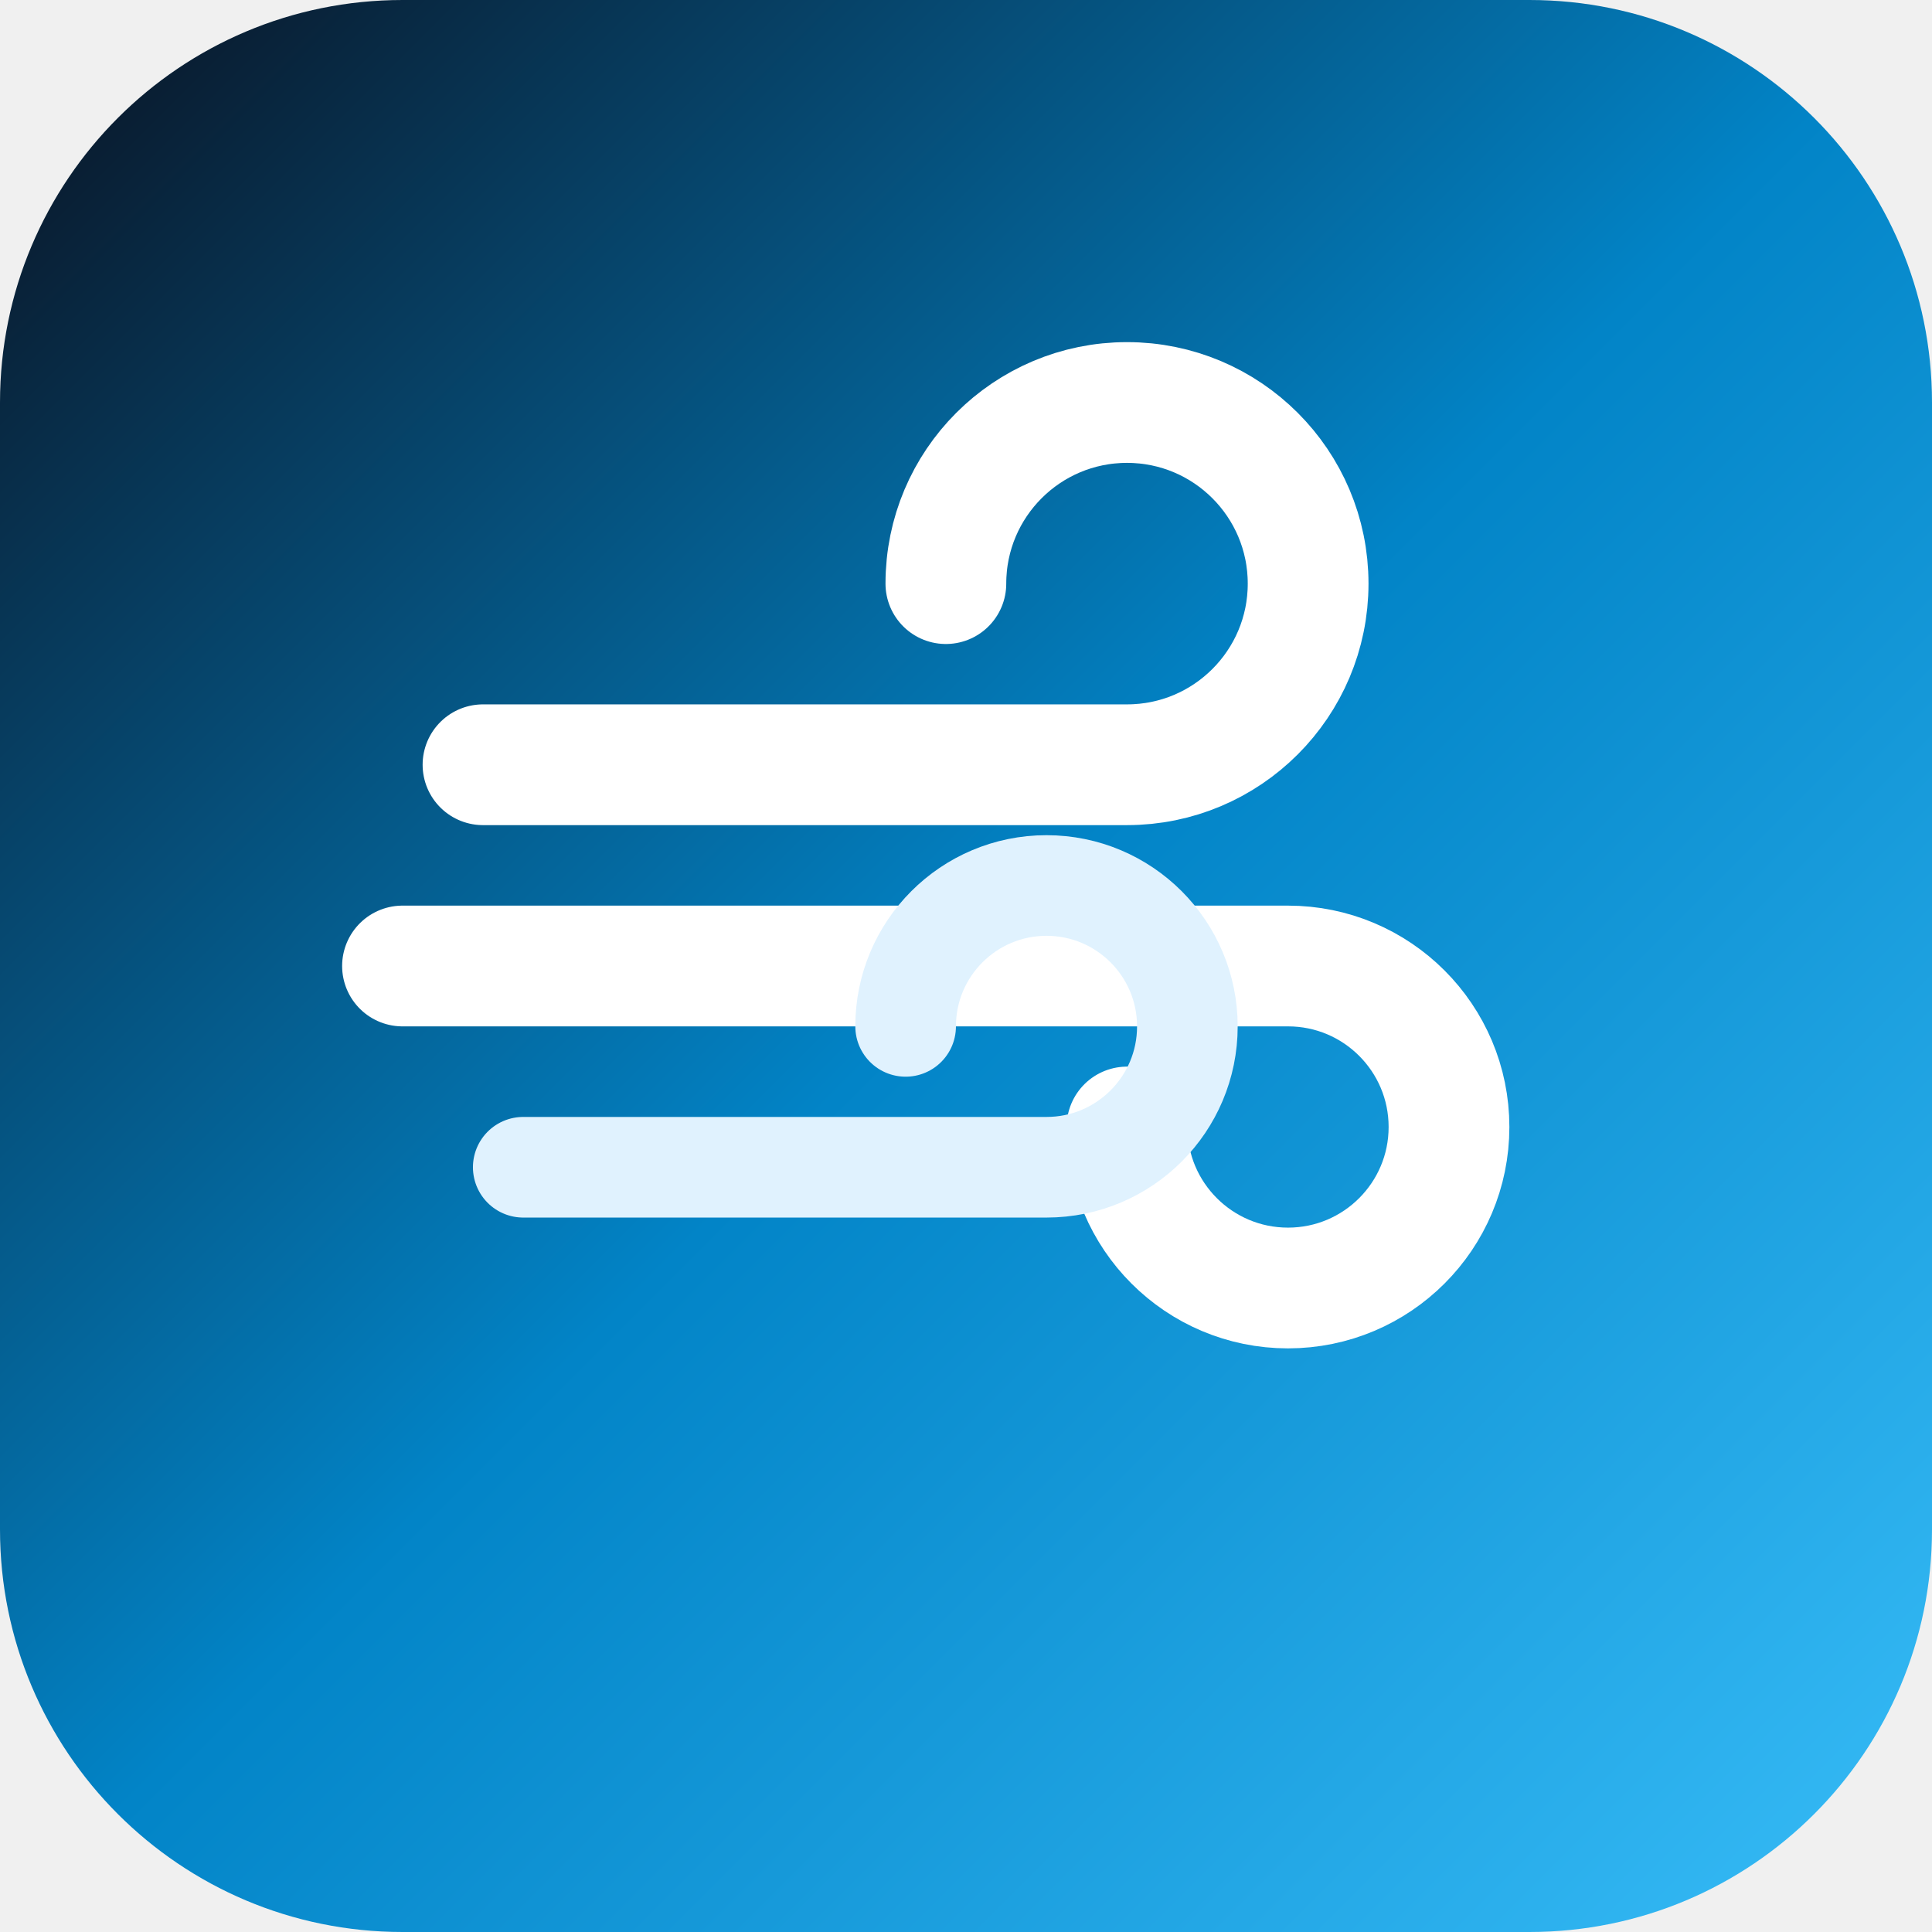
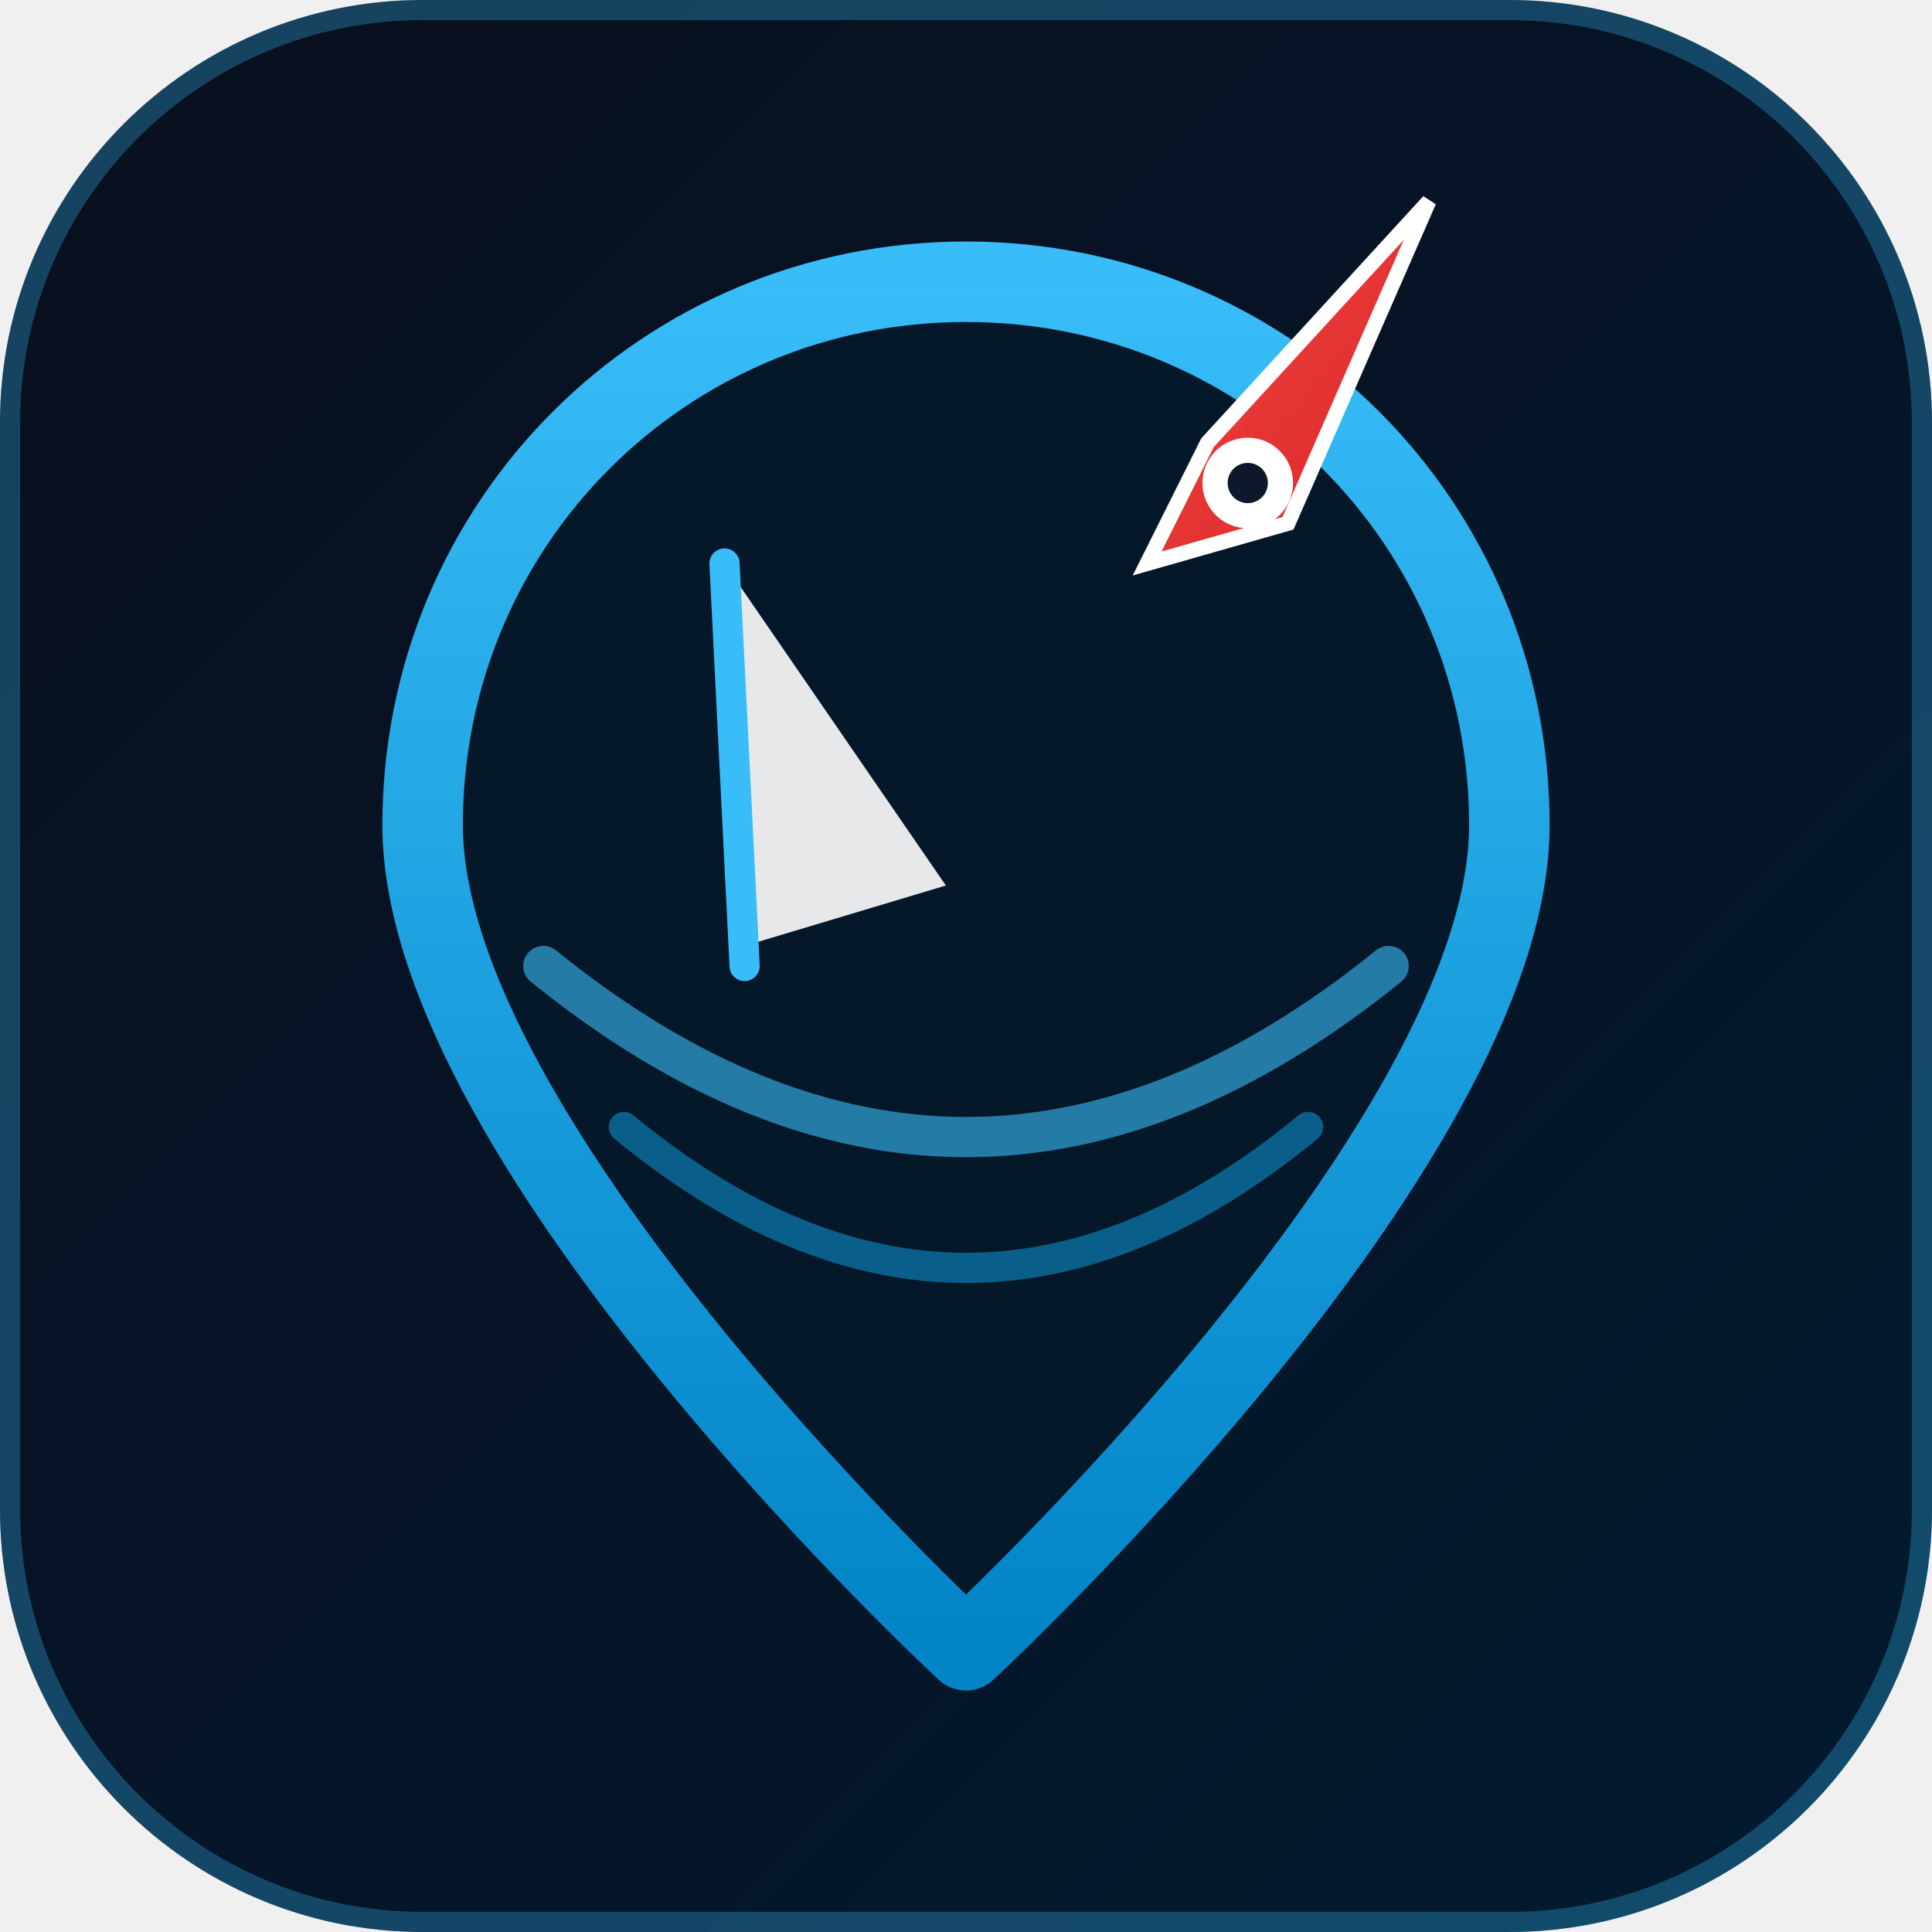
<svg xmlns="http://www.w3.org/2000/svg" viewBox="0 0 192 192" width="192" height="192">
  <defs>
    <linearGradient id="bgGrad" x1="0" y1="0" x2="1" y2="1">
      <stop offset="0%" stop-color="#0a0f1d" />
-       <stop offset="50%" stop-color="#0284c7" />
-       <stop offset="100%" stop-color="#38bdf8" />
+       <stop offset="100%" stop-color="#021a30" />
+     </linearGradient>
+     <linearGradient id="pinGrad" x1="0" y1="0" x2="0" y2="1">
+       <stop offset="0%" stop-color="#38bdf8" />
+       <stop offset="100%" stop-color="#0284c7" />
+     </linearGradient>
+     <linearGradient id="needleGrad" x1="0" y1="0" x2="1" y2="1">
+       <stop offset="0%" stop-color="#ef4444" />
+       <stop offset="100%" stop-color="#dc2626" />
    </linearGradient>
  </defs>
-   <rect width="192" height="192" rx="40" fill="url(#bgGrad)" />
-   <path d="M48 76h64a18 18 0 1 0-18-18" fill="none" stroke="#ffffff" stroke-width="12" stroke-linecap="round" />
-   <path d="M40 96h88a16 16 0 1 1-16 16" fill="none" stroke="#ffffff" stroke-width="12" stroke-linecap="round" />
-   <path d="M52 116h52a14 14 0 1 0-14-14" fill="none" stroke="#e0f2fe" stroke-width="10" stroke-linecap="round" />
+   <rect width="192" height="192" rx="42" fill="url(#bgGrad)" />
+   <rect width="190" height="190" x="1" y="1" rx="41" fill="none" stroke="#38bdf8" stroke-width="2" stroke-opacity="0.3" />
+   <path d="M96 28 C66 28 42 52 42 82 C42 114 96 164 96 164 C96 164 150 114 150 82 C150 52 126 28 96 28 Z" fill="#041829" stroke="url(#pinGrad)" stroke-width="8" stroke-linejoin="round" />
+   <path d="M54 96 Q96 130 138 96" fill="none" stroke="#38bdf8" stroke-width="4" stroke-linecap="round" opacity="0.6" />
+   <path d="M62 112 Q96 140 130 112" fill="none" stroke="#0ea5e9" stroke-width="3" stroke-linecap="round" opacity="0.5" />
+   <path d="M72 56 L94 88 L74 94 Z" fill="#ffffff" opacity="0.9" />
+   <path d="M72 56 L74 96" stroke="#38bdf8" stroke-width="3" stroke-linecap="round" />
+   <polygon points="120,44 142,20 128,52 114,56" fill="url(#needleGrad)" stroke="#ffffff" stroke-width="1.5" />
+   <circle cx="124" cy="48" r="4.5" fill="#ffffff" />
+   <circle cx="124" cy="48" r="2" fill="#0f172a" />
</svg>
